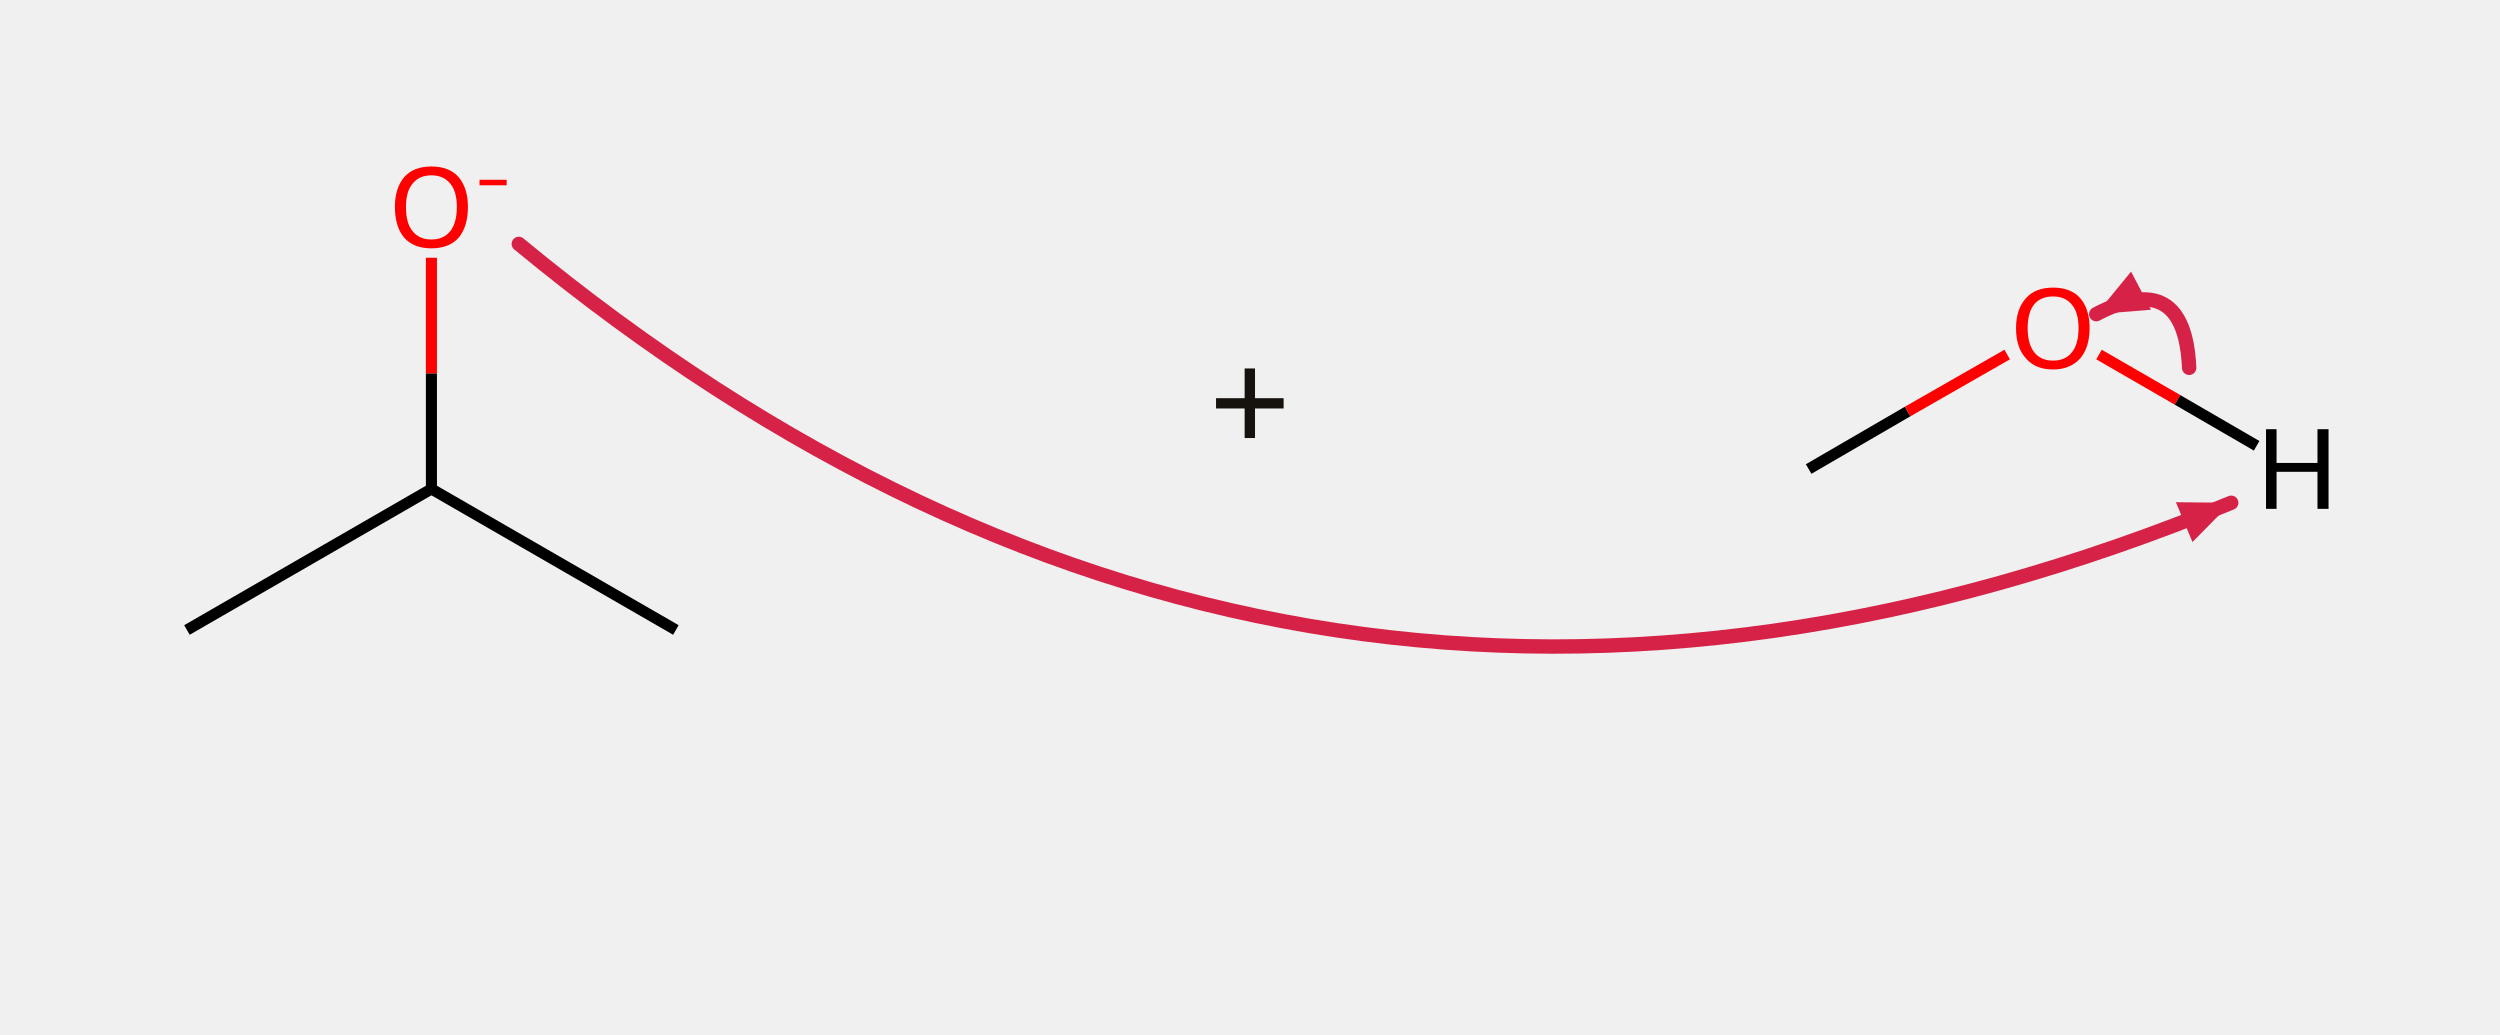
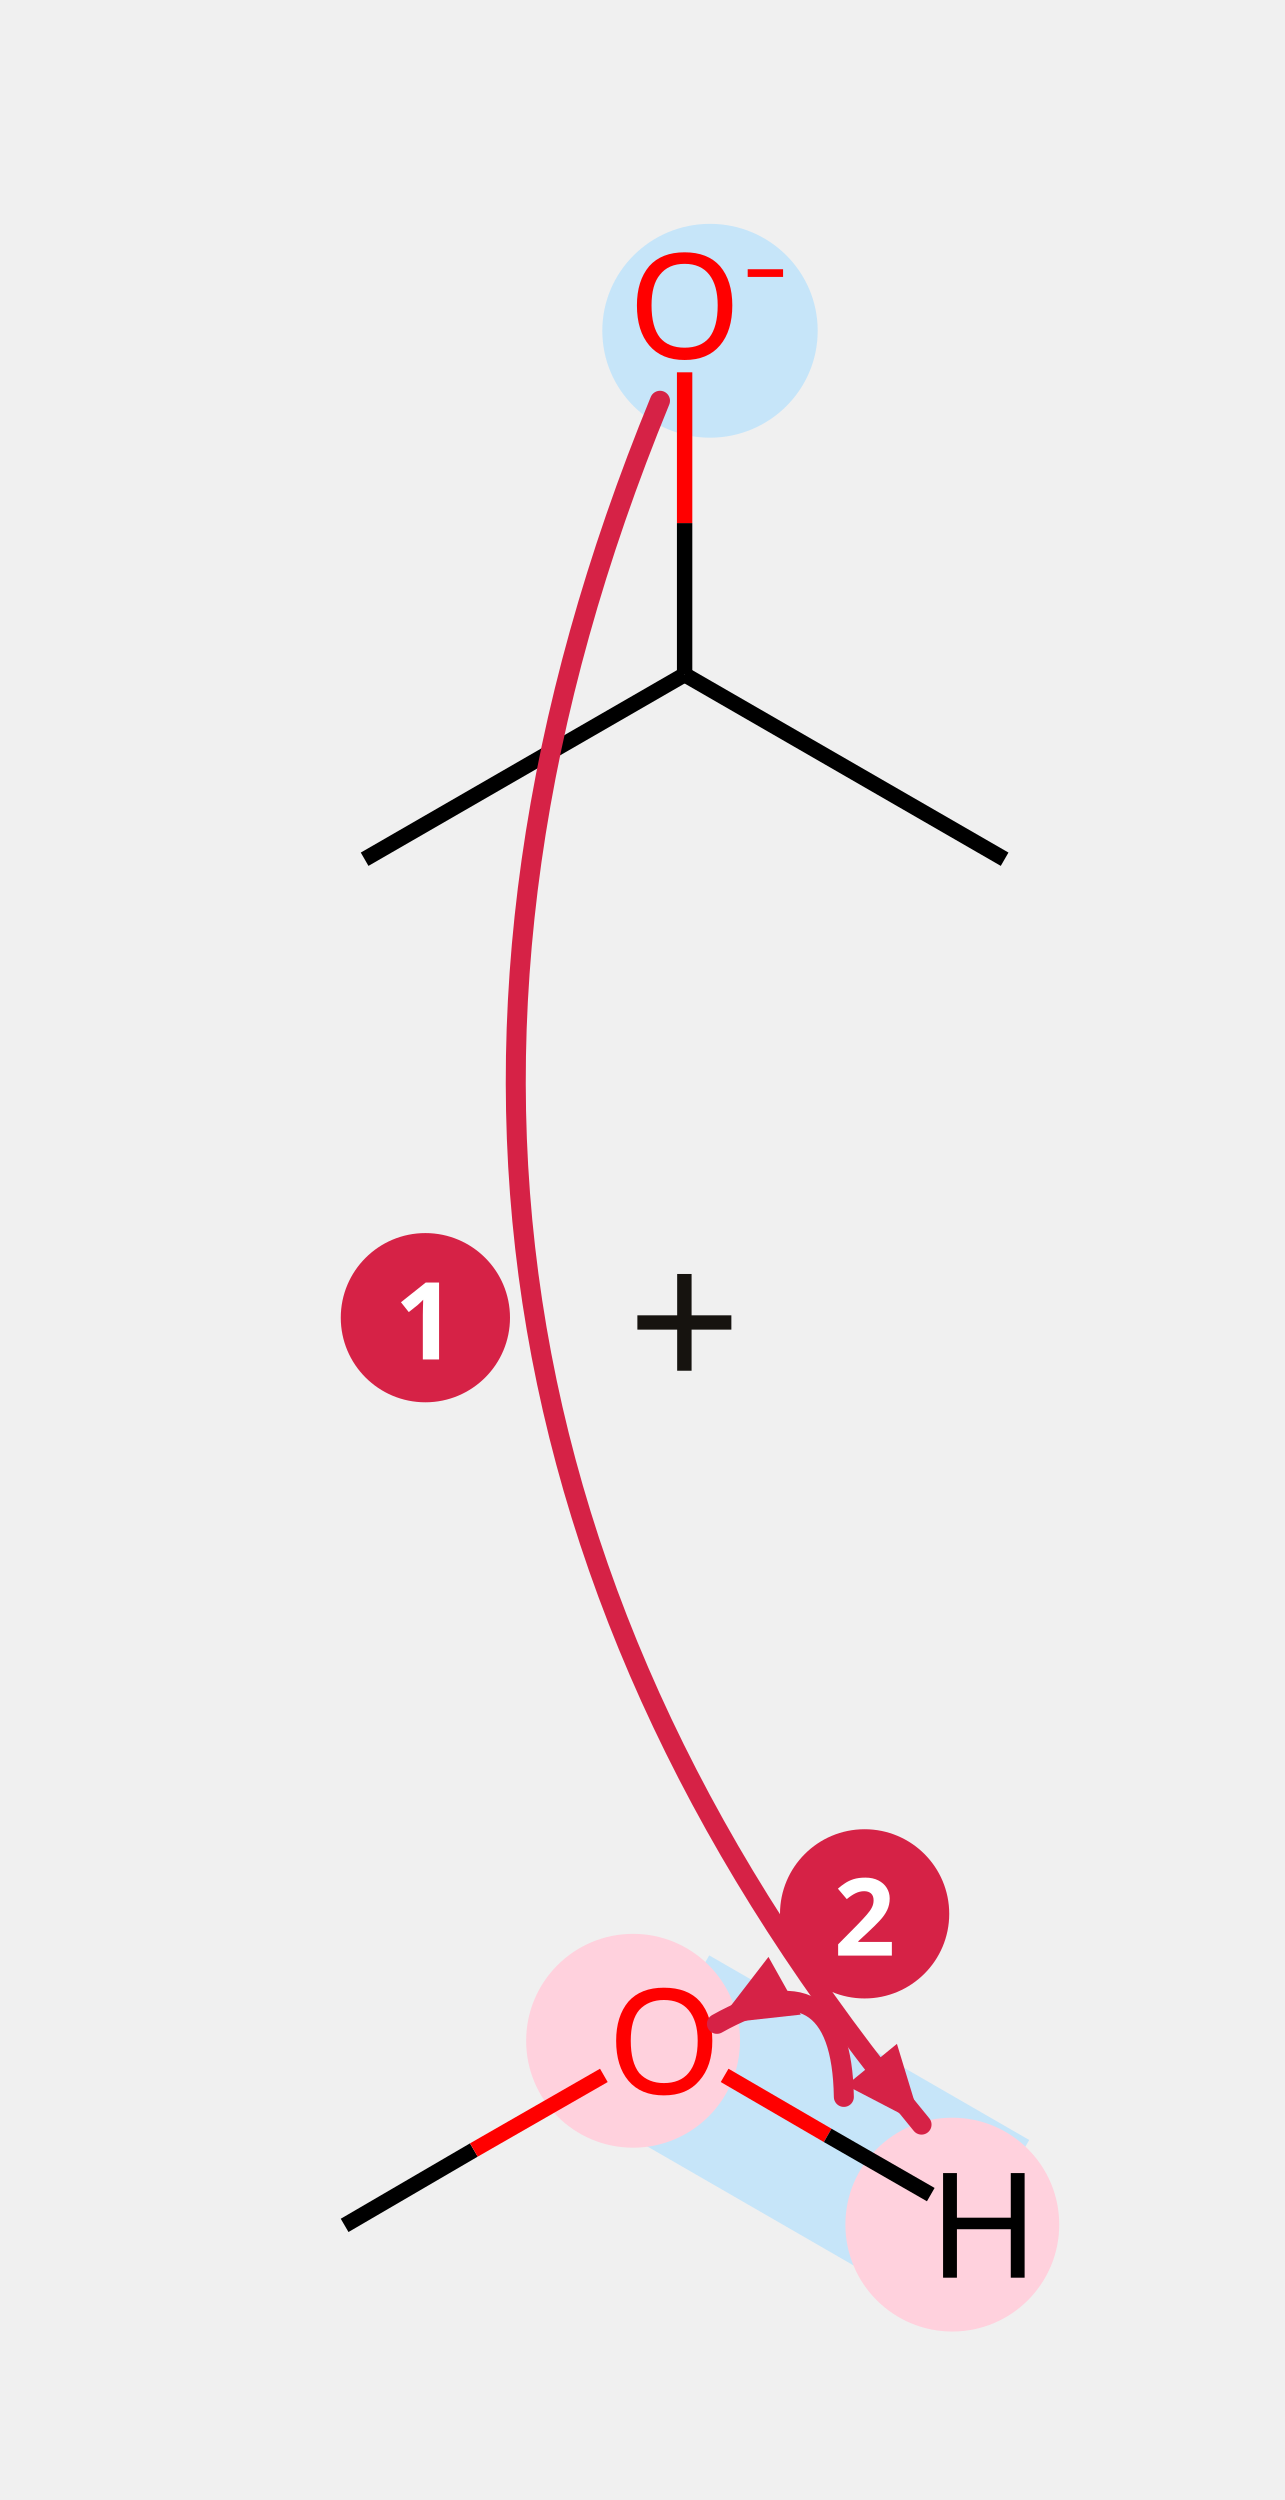
- <svg xmlns="http://www.w3.org/2000/svg" version="1.1" width="452px" height="187px" viewBox="47 43 452 187">
+ <svg xmlns="http://www.w3.org/2000/svg" version="1.1" width="167px" height="325px" viewBox="26 30 167 325">
  <g transform="translate(0, 0)">
-     <path class="bond-0 atom-0 atom-1" d="M 80.8,156.9 L 125.0,131.4" style="fill:none;fill-rule:evenodd;stroke:#000000;stroke-width:2.0px;stroke-linecap:butt;stroke-linejoin:miter;stroke-opacity:1" />
-     <path class="bond-1 atom-1 atom-2" d="M 125.0,131.4 L 125.0,110.5" style="fill:none;fill-rule:evenodd;stroke:#000000;stroke-width:2.0px;stroke-linecap:butt;stroke-linejoin:miter;stroke-opacity:1" />
-     <path class="bond-1 atom-1 atom-2" d="M 125.0,110.5 L 125.0,89.6" style="fill:none;fill-rule:evenodd;stroke:#FF0000;stroke-width:2.0px;stroke-linecap:butt;stroke-linejoin:miter;stroke-opacity:1" />
-     <path class="bond-2 atom-1 atom-3" d="M 125.0,131.4 L 169.2,156.9" style="fill:none;fill-rule:evenodd;stroke:#000000;stroke-width:2.0px;stroke-linecap:butt;stroke-linejoin:miter;stroke-opacity:1" />
-     <path class="atom-2" d="M 118.4 80.4 Q 118.4 77.0, 120.1 75.0 Q 121.8 73.1, 125.0 73.1 Q 128.2 73.1, 129.9 75.0 Q 131.6 77.0, 131.6 80.4 Q 131.6 84.0, 129.9 86.0 Q 128.2 87.9, 125.0 87.9 Q 121.8 87.9, 120.1 86.0 Q 118.4 84.0, 118.4 80.4 M 125.0 86.3 Q 127.2 86.3, 128.4 84.8 Q 129.6 83.3, 129.6 80.4 Q 129.6 77.6, 128.4 76.2 Q 127.2 74.7, 125.0 74.7 Q 122.8 74.7, 121.6 76.2 Q 120.4 77.6, 120.4 80.4 Q 120.4 83.4, 121.6 84.8 Q 122.8 86.3, 125.0 86.3 " fill="#FF0000" />
-     <path class="atom-2" d="M 133.7 75.5 L 138.6 75.5 L 138.6 76.5 L 133.7 76.5 L 133.7 75.5 " fill="#FF0000" />
+     <ellipse cx="118.3" cy="73.0" rx="13.5" ry="13.4" class="atom-2" style="fill:#C6E5F9;fill-rule:evenodd;stroke:#C6E5F9;stroke-width:1.0px;stroke-linecap:butt;stroke-linejoin:miter;stroke-opacity:1" />
+     <path class="bond-0 atom-0 atom-1" d="M 73.4,141.7 L 115.0,117.7" style="fill:none;fill-rule:evenodd;stroke:#000000;stroke-width:2.0px;stroke-linecap:butt;stroke-linejoin:miter;stroke-opacity:1" />
+     <path class="bond-1 atom-1 atom-2" d="M 115.0,117.7 L 115.0,98.0" style="fill:none;fill-rule:evenodd;stroke:#000000;stroke-width:2.0px;stroke-linecap:butt;stroke-linejoin:miter;stroke-opacity:1" />
+     <path class="bond-1 atom-1 atom-2" d="M 115.0,98.0 L 115.0,78.4" style="fill:none;fill-rule:evenodd;stroke:#FF0000;stroke-width:2.0px;stroke-linecap:butt;stroke-linejoin:miter;stroke-opacity:1" />
+     <path class="bond-2 atom-1 atom-3" d="M 115.0,117.7 L 156.6,141.7" style="fill:none;fill-rule:evenodd;stroke:#000000;stroke-width:2.0px;stroke-linecap:butt;stroke-linejoin:miter;stroke-opacity:1" />
+     <path class="atom-2" d="M 108.8 69.7 Q 108.8 66.5, 110.4 64.6 Q 112.0 62.8, 115.0 62.8 Q 118.0 62.8, 119.6 64.6 Q 121.2 66.5, 121.2 69.7 Q 121.2 73.0, 119.6 74.9 Q 118.0 76.8, 115.0 76.8 Q 112.0 76.8, 110.4 74.9 Q 108.8 73.0, 108.8 69.7 M 115.0 75.2 Q 117.1 75.2, 118.2 73.9 Q 119.3 72.5, 119.3 69.7 Q 119.3 67.1, 118.2 65.7 Q 117.1 64.3, 115.0 64.3 Q 112.9 64.3, 111.8 65.7 Q 110.7 67.0, 110.7 69.7 Q 110.7 72.5, 111.8 73.9 Q 112.9 75.2, 115.0 75.2 " fill="#FF0000" />
+     <path class="atom-2" d="M 123.2 65.0 L 127.8 65.0 L 127.8 66.0 L 123.2 66.0 L 123.2 65.0 " fill="#FF0000" />
  </g>
-   <g transform="translate(296, 0)">
-     <path class="bond-0 atom-0 atom-1" d="M 78.0,127.8 L 95.9,117.4" style="fill:none;fill-rule:evenodd;stroke:#000000;stroke-width:2.0px;stroke-linecap:butt;stroke-linejoin:miter;stroke-opacity:1" />
-     <path class="bond-0 atom-0 atom-1" d="M 95.9,117.4 L 113.9,107.1" style="fill:none;fill-rule:evenodd;stroke:#FF0000;stroke-width:2.0px;stroke-linecap:butt;stroke-linejoin:miter;stroke-opacity:1" />
-     <path class="bond-1 atom-1 atom-2" d="M 130.5,107.1 L 144.7,115.3" style="fill:none;fill-rule:evenodd;stroke:#FF0000;stroke-width:2.0px;stroke-linecap:butt;stroke-linejoin:miter;stroke-opacity:1" />
-     <path class="bond-1 atom-1 atom-2" d="M 144.7,115.3 L 159.0,123.6" style="fill:none;fill-rule:evenodd;stroke:#000000;stroke-width:2.0px;stroke-linecap:butt;stroke-linejoin:miter;stroke-opacity:1" />
-     <path class="atom-1" d="M 115.5 102.3 Q 115.5 98.9, 117.3 96.9 Q 119.0 95.0, 122.2 95.0 Q 125.4 95.0, 127.1 96.9 Q 128.8 98.9, 128.8 102.3 Q 128.8 105.8, 127.1 107.8 Q 125.3 109.8, 122.2 109.8 Q 119.0 109.8, 117.3 107.8 Q 115.5 105.9, 115.5 102.3 M 122.2 108.2 Q 124.4 108.2, 125.6 106.7 Q 126.8 105.2, 126.8 102.3 Q 126.8 99.5, 125.6 98.1 Q 124.4 96.6, 122.2 96.6 Q 120.0 96.6, 118.8 98.0 Q 117.6 99.5, 117.6 102.3 Q 117.6 105.2, 118.8 106.7 Q 120.0 108.2, 122.2 108.2 " fill="#FF0000" />
-     <path class="atom-2" d="M 160.7 120.6 L 162.6 120.6 L 162.6 126.7 L 170.0 126.7 L 170.0 120.6 L 172.0 120.6 L 172.0 135.0 L 170.0 135.0 L 170.0 128.3 L 162.6 128.3 L 162.6 135.0 L 160.7 135.0 L 160.7 120.6 " fill="#000000" />
+   <g transform="translate(0, 205)">
+     <path class="bond-1 atom-1 atom-2" d="M 118.2,79.2 L 159.8,103.2 L 147.0,125.3 L 105.4,101.3 Z" style="fill:#C6E5F9;fill-rule:evenodd;fill-opacity:1;stroke:#C6E5F9;stroke-width:0.0px;stroke-linecap:butt;stroke-linejoin:miter;stroke-miterlimit:10;stroke-opacity:1;" />
+     <ellipse cx="108.3" cy="90.3" rx="13.4" ry="13.4" class="atom-1" style="fill:#FFD1DD;fill-rule:evenodd;stroke:#FFD1DD;stroke-width:1.0px;stroke-linecap:butt;stroke-linejoin:miter;stroke-opacity:1" />
+     <ellipse cx="149.8" cy="114.2" rx="13.4" ry="13.4" class="atom-2" style="fill:#FFD1DD;fill-rule:evenodd;stroke:#FFD1DD;stroke-width:1.0px;stroke-linecap:butt;stroke-linejoin:miter;stroke-opacity:1" />
+     <path class="bond-0 atom-0 atom-1" d="M 70.8,114.3 L 87.6,104.5" style="fill:none;fill-rule:evenodd;stroke:#000000;stroke-width:2.0px;stroke-linecap:butt;stroke-linejoin:miter;stroke-opacity:1" />
+     <path class="bond-0 atom-0 atom-1" d="M 87.6,104.5 L 104.5,94.8" style="fill:none;fill-rule:evenodd;stroke:#FF0000;stroke-width:2.0px;stroke-linecap:butt;stroke-linejoin:miter;stroke-opacity:1" />
+     <path class="bond-1 atom-1 atom-2" d="M 120.2,94.8 L 133.6,102.6" style="fill:none;fill-rule:evenodd;stroke:#FF0000;stroke-width:2.0px;stroke-linecap:butt;stroke-linejoin:miter;stroke-opacity:1" />
+     <path class="bond-1 atom-1 atom-2" d="M 133.6,102.6 L 147.0,110.3" style="fill:none;fill-rule:evenodd;stroke:#000000;stroke-width:2.0px;stroke-linecap:butt;stroke-linejoin:miter;stroke-opacity:1" />
+     <path class="atom-1" d="M 106.1 90.3 Q 106.1 87.1, 107.7 85.2 Q 109.3 83.4, 112.3 83.4 Q 115.4 83.4, 117.0 85.2 Q 118.6 87.1, 118.6 90.3 Q 118.6 93.6, 116.9 95.5 Q 115.3 97.4, 112.3 97.4 Q 109.3 97.4, 107.7 95.5 Q 106.1 93.6, 106.1 90.3 M 112.3 95.8 Q 114.4 95.8, 115.5 94.5 Q 116.7 93.1, 116.7 90.3 Q 116.7 87.7, 115.5 86.3 Q 114.4 85.0, 112.3 85.0 Q 110.3 85.0, 109.1 86.3 Q 108.0 87.6, 108.0 90.3 Q 108.0 93.1, 109.1 94.5 Q 110.3 95.8, 112.3 95.8 " fill="#FF0000" />
+     <path class="atom-2" d="M 148.6 107.5 L 150.4 107.5 L 150.4 113.3 L 157.4 113.3 L 157.4 107.5 L 159.2 107.5 L 159.2 121.1 L 157.4 121.1 L 157.4 114.8 L 150.4 114.8 L 150.4 121.1 L 148.6 121.1 L 148.6 107.5 " fill="#000000" />
  </g>
-   <text x="273" y="115" text-anchor="middle" dominant-baseline="central" font-family="Karla, sans-serif" font-size="26" fill="#16130F">+</text>
-   <path d="M 140.8,87.1 Q 281.6,203.4 450.4,133.9" fill="none" stroke="#D62246" stroke-width="2.6" stroke-linecap="round" />
-   <polygon points="450.4,133.9 443.4,141.0 440.4,133.8" fill="#D62246" />
-   <path d="M 442.8,109.5 Q 442.0,91.4 426.0,99.8" fill="none" stroke="#D62246" stroke-width="2.6" stroke-linecap="round" />
-   <polygon points="426.0,99.8 432.3,92.1 435.9,99.0" fill="#D62246" />
+   <text x="115" y="201" text-anchor="middle" dominant-baseline="central" font-family="Karla, sans-serif" font-size="26" fill="#16130F">+</text>
+   <path d="M 111.8,82.1 Q 61.6,204.3 145.8,306.2" fill="none" stroke="#D62246" stroke-width="2.6" stroke-linecap="round" />
+   <polygon points="145.8,306.2 136.0,301.1 142.6,295.7" fill="#D62246" />
+   <circle cx="81.3" cy="201.3" r="11" fill="#D62246" />
+   <text x="81.3" y="201.3" text-anchor="middle" dominant-baseline="central" font-family="Karla, sans-serif" font-size="14" font-weight="700" fill="#FFFFFF">1</text>
+   <path d="M 135.7,302.6 Q 135.4,284.0 119.2,293.1" fill="none" stroke="#D62246" stroke-width="2.6" stroke-linecap="round" />
+   <polygon points="119.2,293.1 125.9,284.4 130.1,291.9" fill="#D62246" />
+   <circle cx="138.4" cy="278.8" r="11" fill="#D62246" />
+   <text x="138.4" y="278.8" text-anchor="middle" dominant-baseline="central" font-family="Karla, sans-serif" font-size="14" font-weight="700" fill="#FFFFFF">2</text>
</svg>
